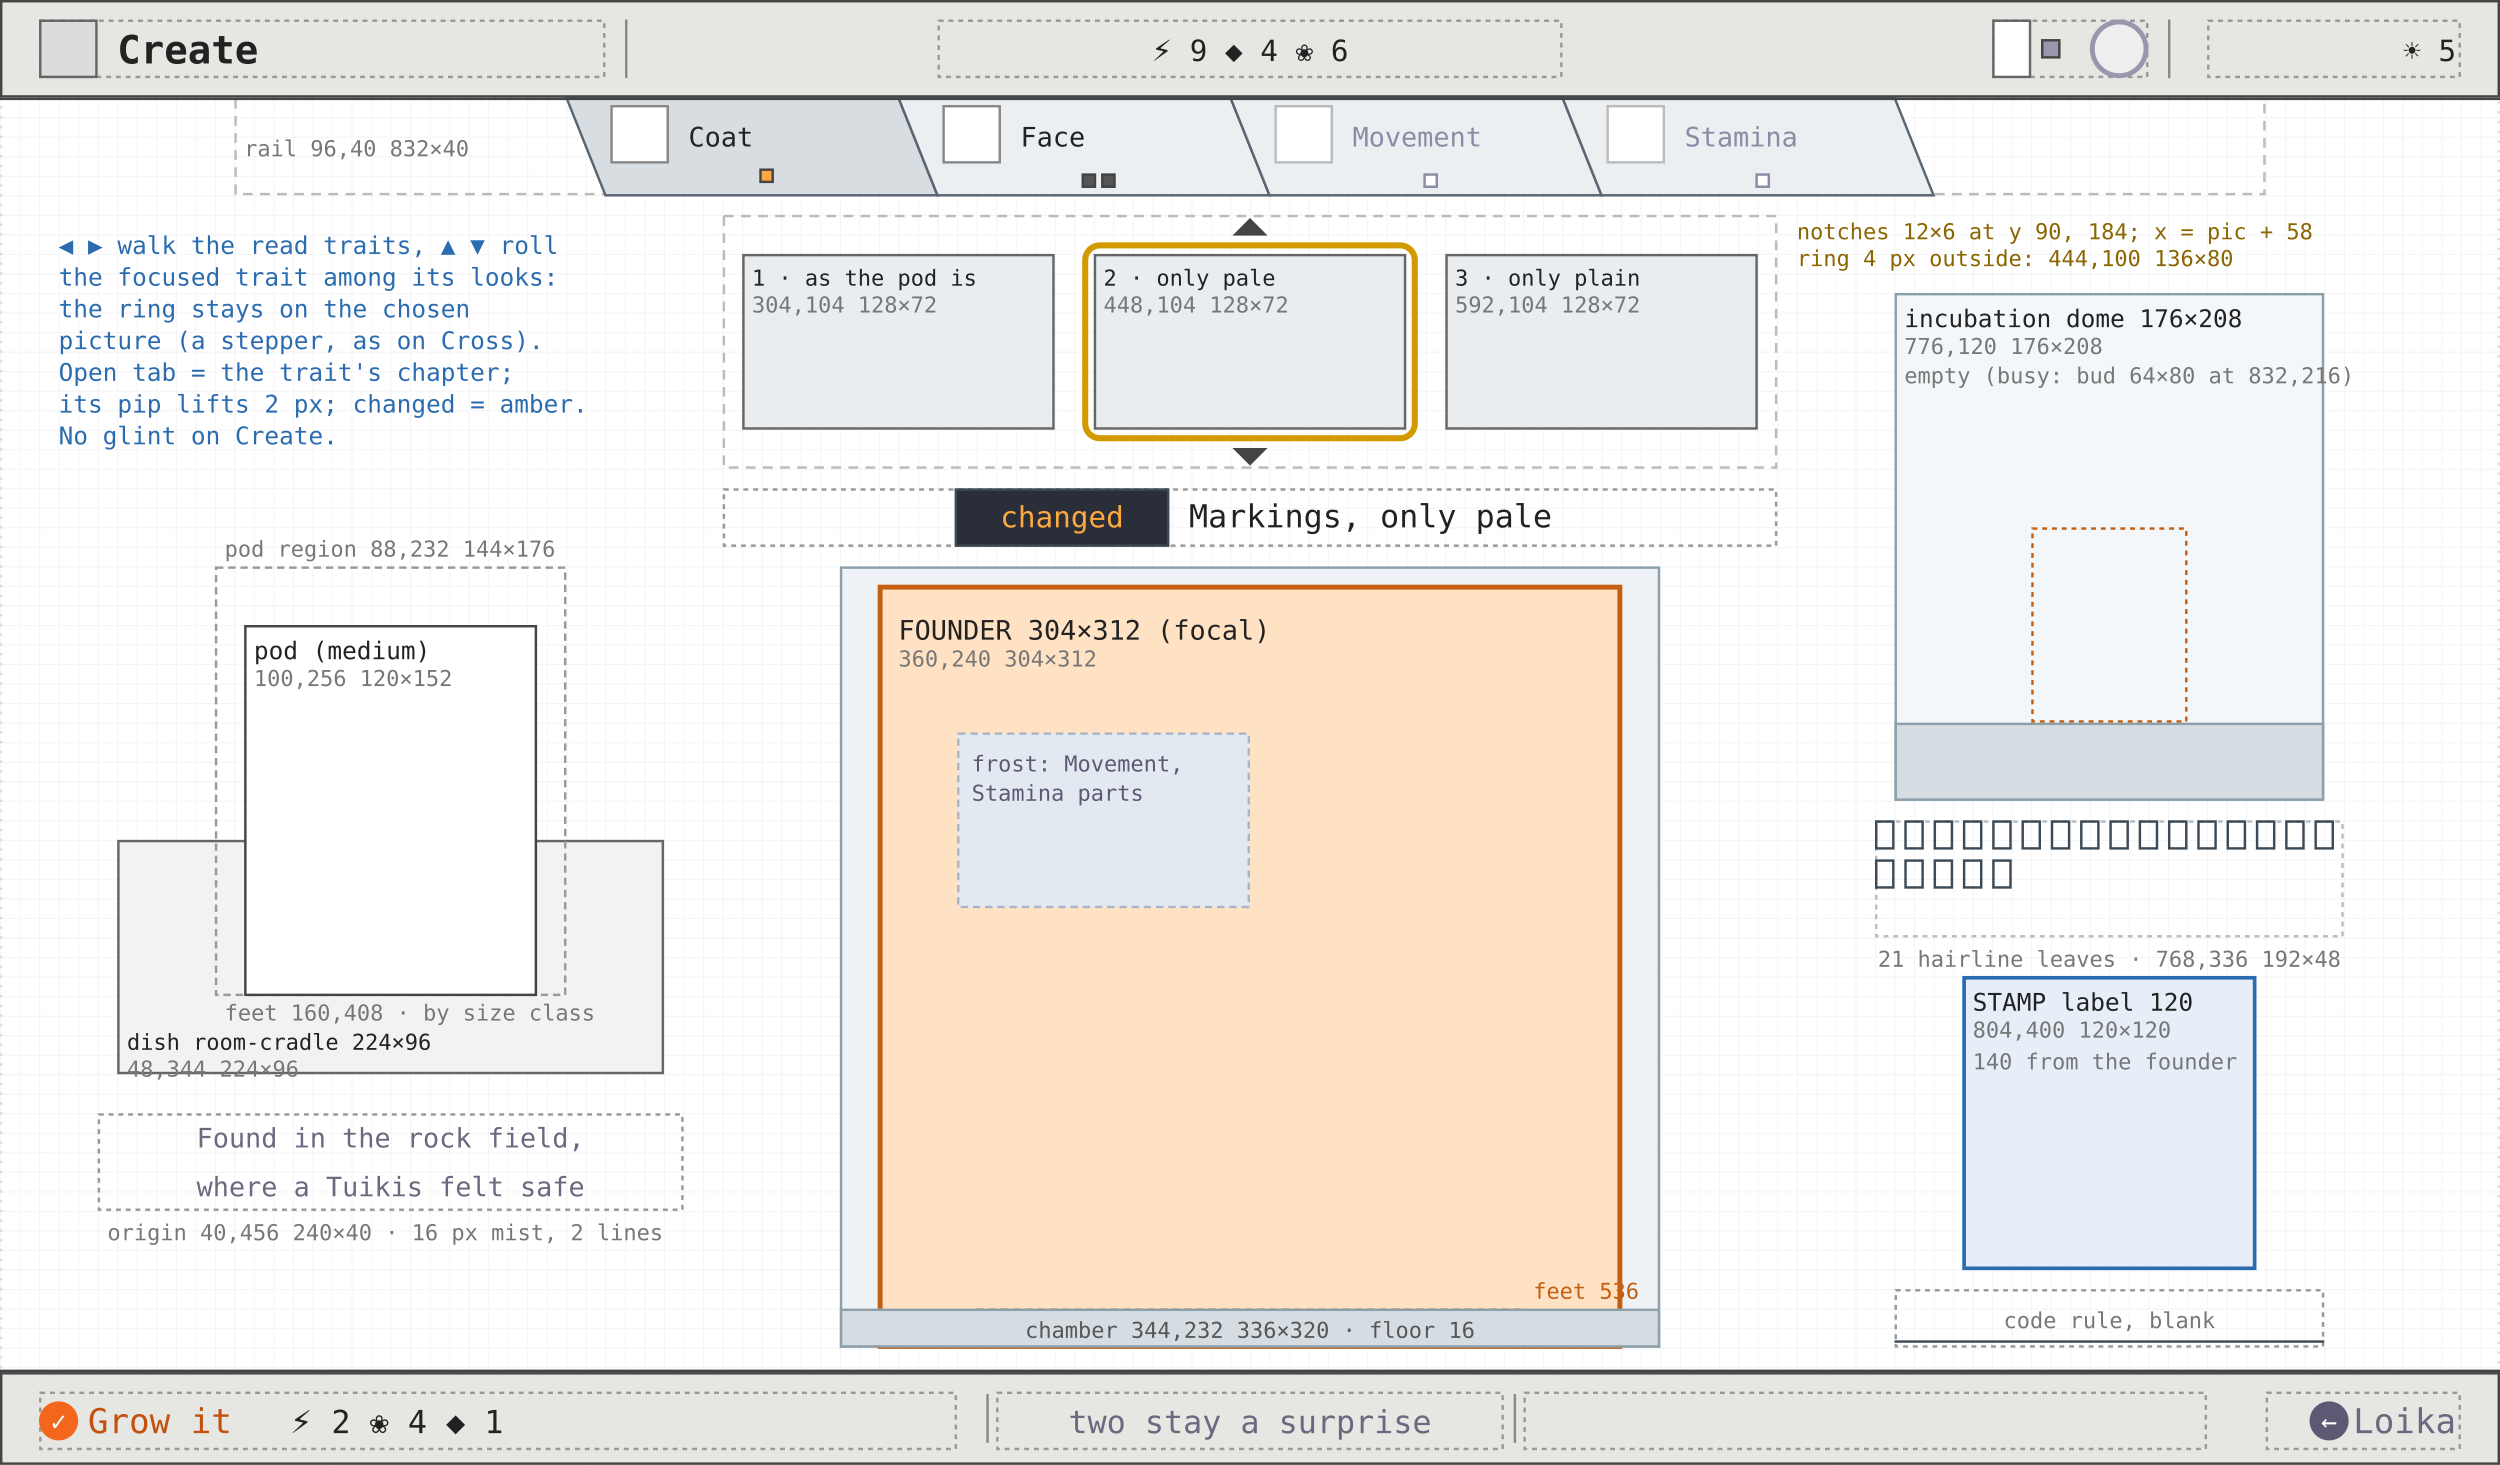
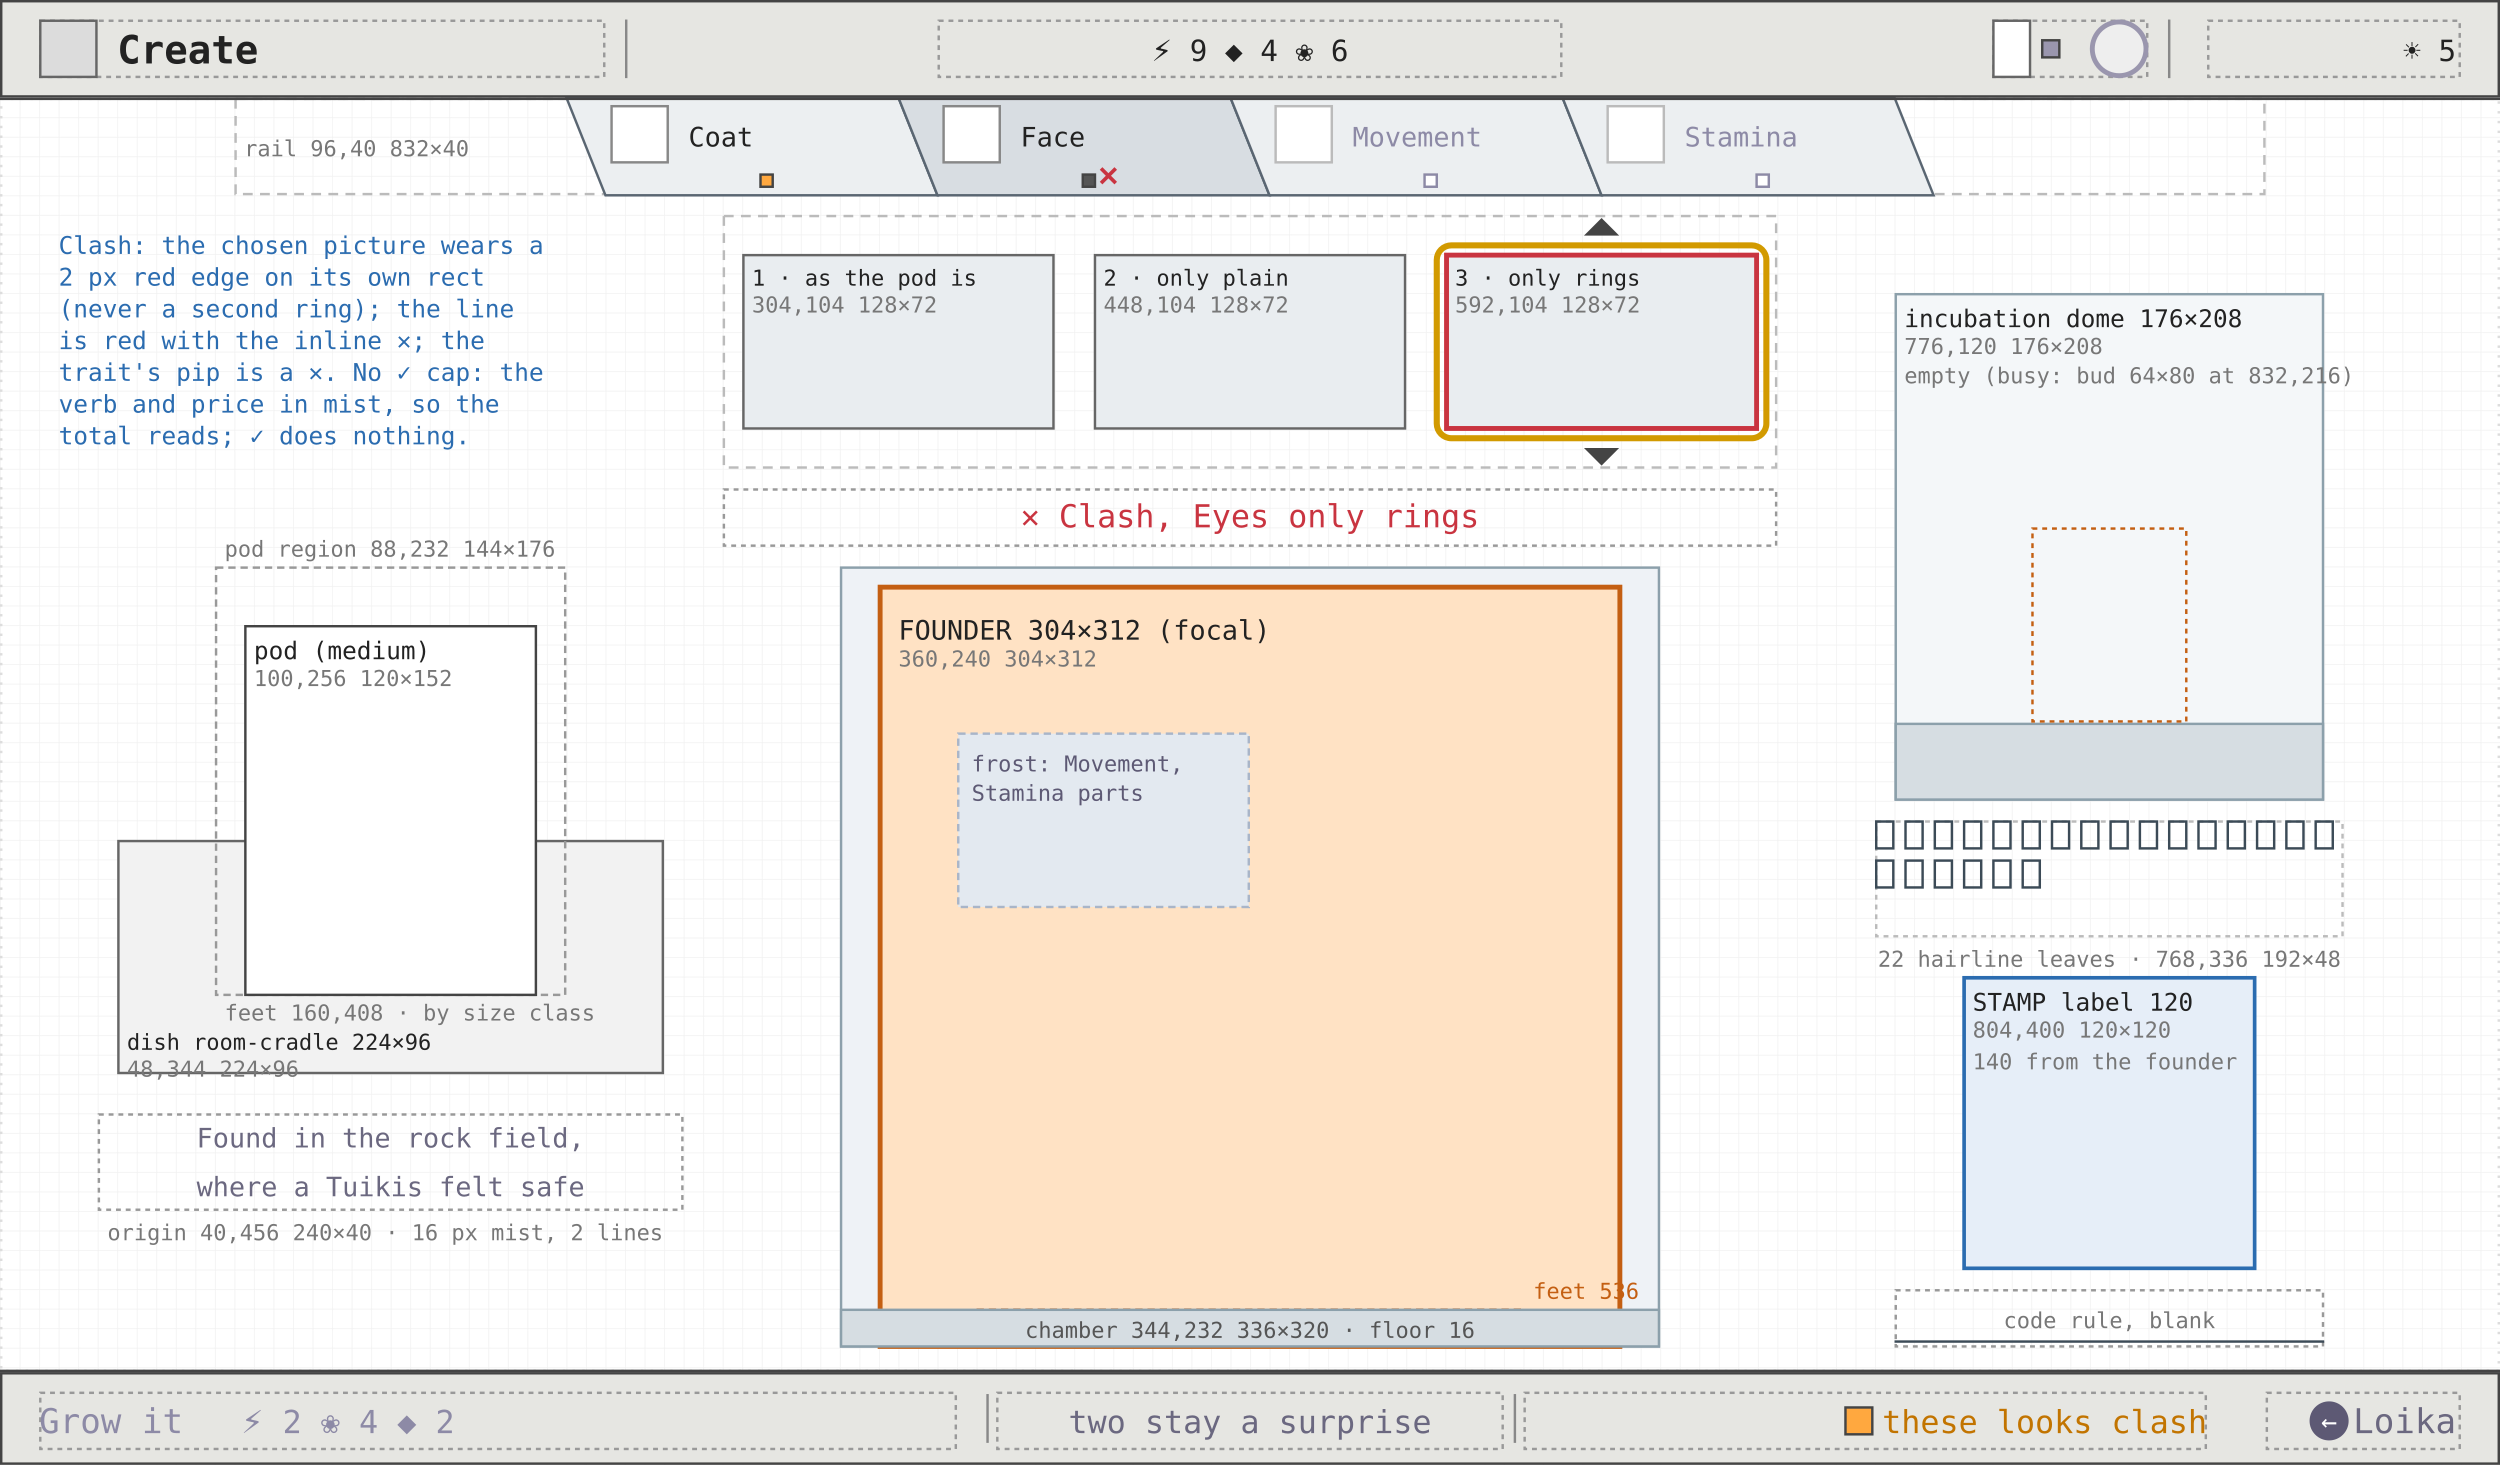
<svg xmlns="http://www.w3.org/2000/svg" viewBox="0 0 1024 600" width="1024" height="600" font-family="ui-monospace, Menlo, Consolas, monospace">
  <defs>
    <pattern id="g8" width="8" height="8" patternUnits="userSpaceOnUse">
      <path d="M8 0H0V8" fill="none" stroke="#efefef" stroke-width="0.5" />
    </pattern>
    <marker id="ah" viewBox="0 0 8 8" refX="7" refY="4" markerWidth="7" markerHeight="7" orient="auto">
      <path d="M0 0L8 4L0 8z" fill="#2b6cb0" />
    </marker>
    <marker id="ao" viewBox="0 0 8 8" refX="7" refY="4" markerWidth="7" markerHeight="7" orient="auto">
      <path d="M0 0L8 4L0 8z" fill="#c45f12" />
    </marker>
    <marker id="ag" viewBox="0 0 8 8" refX="7" refY="4" markerWidth="7" markerHeight="7" orient="auto">
      <path d="M0 0L8 4L0 8z" fill="#6b6880" />
    </marker>
  </defs>
  <rect width="1024" height="600" fill="#ffffff" />
  <rect width="1024" height="600" fill="url(#g8)" />
  <rect x="0.5" y="40.5" width="1023" height="521" fill="none" stroke="#ddd" stroke-width="1" stroke-dasharray="1 3" />
  <rect x="96.5" y="40.5" width="831" height="39" fill="none" stroke="#bbb" stroke-width="1" stroke-dasharray="4 3" />
-   <polygon points="232,40 368,40 384,80 248,80" fill="#d8dde2" stroke="#5a6672" stroke-width="1" />
+   <polygon points="232,40 368,40 384,80 248,80" fill="#eceff1" stroke="#5a6672" stroke-width="1" />
  <rect x="250.5" y="43.5" width="23" height="23" fill="#fff" stroke="#888" stroke-width="1" />
  <text x="282" y="60" font-size="11" fill="#222">Coat</text>
-   <rect x="311.5" y="69.5" width="5" height="5" fill="#ffa83f" stroke="#444" stroke-width="1" />
-   <polygon points="368,40 504,40 520,80 384,80" fill="#eceff1" stroke="#5a6672" stroke-width="1" />
+   <rect x="311.5" y="71.5" width="5" height="5" fill="#ffa83f" stroke="#444" stroke-width="1" />
+   <polygon points="368,40 504,40 520,80 384,80" fill="#d8dde2" stroke="#5a6672" stroke-width="1" />
  <rect x="386.5" y="43.5" width="23" height="23" fill="#fff" stroke="#888" stroke-width="1" />
  <text x="418" y="60" font-size="11" fill="#222">Face</text>
  <rect x="443.5" y="71.5" width="5" height="5" fill="#555" stroke="#444" stroke-width="1" />
-   <rect x="451.5" y="71.5" width="5" height="5" fill="#555" stroke="#444" stroke-width="1" />
+   <line x1="451" y1="69" x2="457" y2="75" stroke="#c93440" stroke-width="1.5" />
+   <line x1="457" y1="69" x2="451" y2="75" stroke="#c93440" stroke-width="1.5" />
  <polygon points="504,40 640,40 656,80 520,80" fill="#eceff1" stroke="#5a6672" stroke-width="1" />
  <rect x="522.5" y="43.5" width="23" height="23" fill="#fff" stroke="#bbb" stroke-width="1" />
  <text x="554" y="60" font-size="11" fill="#8d8aa6">Movement</text>
  <rect x="583.5" y="71.5" width="5" height="5" fill="#fff" stroke="#8d8aa6" stroke-width="1" />
  <polygon points="640,40 776,40 792,80 656,80" fill="#eceff1" stroke="#5a6672" stroke-width="1" />
  <rect x="658.5" y="43.5" width="23" height="23" fill="#fff" stroke="#bbb" stroke-width="1" />
  <text x="690" y="60" font-size="11" fill="#8d8aa6">Stamina</text>
  <rect x="719.5" y="71.5" width="5" height="5" fill="#fff" stroke="#8d8aa6" stroke-width="1" />
  <text x="100" y="64" font-size="9" fill="#777">rail 96,40 832×40</text>
  <rect x="48.5" y="344.5" width="223" height="95" fill="#f2f2f2" stroke="#666" stroke-width="1" />
  <text x="52" y="430" font-size="9" fill="#222">dish room-cradle 224×96</text>
  <text x="52" y="441" font-size="9" fill="#777">48,344 224×96</text>
  <rect x="88.5" y="232.5" width="143" height="175" fill="none" stroke="#999" stroke-width="1" stroke-dasharray="3 2" />
  <rect x="100.5" y="256.5" width="119" height="151" fill="#fff" stroke="#444" stroke-width="1" />
  <text x="104" y="270" font-size="10" fill="#222">pod (medium)</text>
  <text x="104" y="281" font-size="9" fill="#777">100,256 120×152</text>
  <text x="92" y="228" font-size="9" fill="#777">pod region 88,232 144×176</text>
  <text x="92" y="418" font-size="9" fill="#777">feet 160,408 · by size class</text>
  <rect x="40.5" y="456.5" width="239" height="39" fill="none" stroke="#999" stroke-width="1" stroke-dasharray="2 2" />
  <text x="160" y="470" font-size="11" fill="#6b6880" text-anchor="middle">Found in the rock field,</text>
  <text x="160" y="490" font-size="11" fill="#6b6880" text-anchor="middle">where a Tuikis felt safe</text>
  <text x="44" y="508" font-size="9" fill="#777">origin 40,456 240×40 · 16 px mist, 2 lines</text>
  <rect x="344.5" y="232.5" width="335" height="319" fill="#eef2f6" stroke="#8ca0ab" stroke-width="1" />
  <rect x="360.5" y="240.5" width="303" height="311" fill="#ffe2c4" stroke="#c45f12" stroke-width="2" />
  <text x="368" y="262" font-size="11" fill="#222">FOUNDER 304×312 (focal)</text>
  <text x="368" y="273" font-size="9" fill="#777">360,240 304×312</text>
  <rect x="392.5" y="300.5" width="119" height="71" fill="#e3e9f0" stroke="#a9b5c8" stroke-width="1" stroke-dasharray="3 2" />
  <text x="398" y="316" font-size="9" fill="#5d5974">frost: Movement,</text>
  <text x="398" y="328" font-size="9" fill="#5d5974">Stamina parts</text>
  <line x1="400" y1="536.5" x2="624" y2="536.5" stroke="#c45f12" stroke-width="1" stroke-dasharray="3 2" />
  <text x="628" y="532" font-size="9" fill="#c45f12">feet 536</text>
  <rect x="344.5" y="536.5" width="335" height="15" fill="#d6dde2" stroke="#8ca0ab" stroke-width="1" />
  <text x="512" y="548" font-size="9" fill="#555" text-anchor="middle">chamber 344,232 336×320 · floor 16</text>
  <rect x="296.5" y="88.5" width="431" height="103" fill="none" stroke="#bbb" stroke-width="1" stroke-dasharray="4 3" />
  <rect x="304.5" y="104.5" width="127" height="71" fill="#e9edf0" stroke="#666" stroke-width="1" />
  <text x="308" y="117" font-size="9" fill="#222">1 · as the pod is</text>
  <text x="308" y="128" font-size="9" fill="#777">304,104 128×72</text>
  <rect x="448.5" y="104.5" width="127" height="71" fill="#e9edf0" stroke="#666" stroke-width="1" />
-   <text x="452" y="117" font-size="9" fill="#222">2 · only pale</text>
+   <text x="452" y="117" font-size="9" fill="#222">2 · only plain</text>
  <text x="452" y="128" font-size="9" fill="#777">448,104 128×72</text>
  <rect x="592.5" y="104.5" width="127" height="71" fill="#e9edf0" stroke="#666" stroke-width="1" />
-   <text x="596" y="117" font-size="9" fill="#222">3 · only plain</text>
+   <text x="596" y="117" font-size="9" fill="#222">3 · only rings</text>
  <text x="596" y="128" font-size="9" fill="#777">592,104 128×72</text>
-   <rect x="444.5" y="100.5" width="135" height="79" rx="6" fill="none" stroke="#d29a00" stroke-width="2.5" />
-   <polygon points="506,96 512,90 518,96" fill="#444" stroke="#444" stroke-width="1" />
-   <polygon points="506,184 512,190 518,184" fill="#444" stroke="#444" stroke-width="1" />
+   <rect x="592.5" y="104.5" width="127" height="71" fill="none" stroke="#c93440" stroke-width="2" />
+   <rect x="588.5" y="100.5" width="135" height="79" rx="6" fill="none" stroke="#d29a00" stroke-width="2.5" />
+   <polygon points="650,96 656,90 662,96" fill="#444" stroke="#444" stroke-width="1" />
+   <polygon points="650,184 656,190 662,184" fill="#444" stroke="#444" stroke-width="1" />
  <rect x="296.5" y="200.5" width="431" height="23" fill="none" stroke="#999" stroke-width="1" stroke-dasharray="2 2" />
-   <rect x="391.5" y="200.5" width="87" height="23" fill="#2a2e38" stroke="#3c4b57" stroke-width="1" />
-   <text x="435" y="216" font-size="12" fill="#ffa83f" text-anchor="middle">changed</text>
-   <text x="487" y="216" font-size="13" fill="#222">Markings, only pale</text>
+   <text x="512" y="216" font-size="13" fill="#c93440" text-anchor="middle">✕ Clash, Eyes only rings</text>
  <rect x="776.5" y="120.5" width="175" height="207" fill="#f4f7f9" stroke="#8ca0ab" stroke-width="1" />
  <rect x="776.5" y="296.5" width="175" height="31" fill="#d6dde2" stroke="#8ca0ab" stroke-width="1" />
  <text x="780" y="134" font-size="10" fill="#222">incubation dome 176×208</text>
  <text x="780" y="145" font-size="9" fill="#777">776,120 176×208</text>
  <text x="780" y="157" font-size="9" fill="#777">empty (busy: bud 64×80 at 832,216)</text>
  <rect x="832.5" y="216.5" width="63" height="79" fill="none" stroke="#c45f12" stroke-width="1" stroke-dasharray="2 2" />
  <rect x="768.5" y="336.5" width="191" height="47" fill="none" stroke="#bbb" stroke-width="1" stroke-dasharray="2 2" />
  <rect x="768.5" y="336.5" width="7" height="11" fill="none" stroke="#3c4b57" stroke-width="1" />
  <rect x="780.5" y="336.5" width="7" height="11" fill="none" stroke="#3c4b57" stroke-width="1" />
  <rect x="792.5" y="336.5" width="7" height="11" fill="none" stroke="#3c4b57" stroke-width="1" />
  <rect x="804.5" y="336.5" width="7" height="11" fill="none" stroke="#3c4b57" stroke-width="1" />
  <rect x="816.5" y="336.5" width="7" height="11" fill="none" stroke="#3c4b57" stroke-width="1" />
  <rect x="828.5" y="336.5" width="7" height="11" fill="none" stroke="#3c4b57" stroke-width="1" />
  <rect x="840.5" y="336.5" width="7" height="11" fill="none" stroke="#3c4b57" stroke-width="1" />
  <rect x="852.5" y="336.5" width="7" height="11" fill="none" stroke="#3c4b57" stroke-width="1" />
  <rect x="864.5" y="336.5" width="7" height="11" fill="none" stroke="#3c4b57" stroke-width="1" />
  <rect x="876.5" y="336.5" width="7" height="11" fill="none" stroke="#3c4b57" stroke-width="1" />
  <rect x="888.5" y="336.5" width="7" height="11" fill="none" stroke="#3c4b57" stroke-width="1" />
  <rect x="900.5" y="336.5" width="7" height="11" fill="none" stroke="#3c4b57" stroke-width="1" />
  <rect x="912.5" y="336.5" width="7" height="11" fill="none" stroke="#3c4b57" stroke-width="1" />
  <rect x="924.5" y="336.5" width="7" height="11" fill="none" stroke="#3c4b57" stroke-width="1" />
  <rect x="936.5" y="336.5" width="7" height="11" fill="none" stroke="#3c4b57" stroke-width="1" />
  <rect x="948.5" y="336.5" width="7" height="11" fill="none" stroke="#3c4b57" stroke-width="1" />
  <rect x="768.5" y="352.5" width="7" height="11" fill="none" stroke="#3c4b57" stroke-width="1" />
  <rect x="780.5" y="352.5" width="7" height="11" fill="none" stroke="#3c4b57" stroke-width="1" />
  <rect x="792.5" y="352.5" width="7" height="11" fill="none" stroke="#3c4b57" stroke-width="1" />
  <rect x="804.5" y="352.5" width="7" height="11" fill="none" stroke="#3c4b57" stroke-width="1" />
  <rect x="816.5" y="352.5" width="7" height="11" fill="none" stroke="#3c4b57" stroke-width="1" />
-   <text x="864" y="396" font-size="9" fill="#777" text-anchor="middle">21 hairline leaves · 768,336 192×48</text>
+   <rect x="828.5" y="352.5" width="7" height="11" fill="none" stroke="#3c4b57" stroke-width="1" />
+   <text x="864" y="396" font-size="9" fill="#777" text-anchor="middle">22 hairline leaves · 768,336 192×48</text>
  <rect x="804.5" y="400.5" width="119" height="119" fill="#e6eef8" stroke="#2b6cb0" stroke-width="1.5" />
  <text x="808" y="414" font-size="10" fill="#222">STAMP label 120</text>
  <text x="808" y="425" font-size="9" fill="#777">804,400 120×120</text>
  <text x="808" y="438" font-size="9" fill="#777">140 from the founder</text>
  <rect x="776.5" y="528.5" width="175" height="23" fill="none" stroke="#999" stroke-width="1" stroke-dasharray="2 2" />
  <line x1="776" y1="549.5" x2="952" y2="549.5" stroke="#3c4b57" stroke-width="1" />
  <text x="864" y="544" font-size="9" fill="#777" text-anchor="middle">code rule, blank</text>
-   <text x="24" y="104" font-size="10" fill="#2b6cb0">◀ ▶ walk the read traits, ▲ ▼ roll</text>
-   <text x="24" y="117" font-size="10" fill="#2b6cb0">the focused trait among its looks:</text>
-   <text x="24" y="130" font-size="10" fill="#2b6cb0">the ring stays on the chosen</text>
-   <text x="24" y="143" font-size="10" fill="#2b6cb0">picture (a stepper, as on Cross).</text>
-   <text x="24" y="156" font-size="10" fill="#2b6cb0">Open tab = the trait's chapter;</text>
-   <text x="24" y="169" font-size="10" fill="#2b6cb0">its pip lifts 2 px; changed = amber.</text>
-   <text x="24" y="182" font-size="10" fill="#2b6cb0">No glint on Create.</text>
-   <text x="736" y="98" font-size="9" fill="#8a6500">notches 12×6 at y 90, 184; x = pic + 58</text>
-   <text x="736" y="109" font-size="9" fill="#8a6500">ring 4 px outside: 444,100 136×80</text>
+   <text x="24" y="104" font-size="10" fill="#2b6cb0">Clash: the chosen picture wears a</text>
+   <text x="24" y="117" font-size="10" fill="#2b6cb0">2 px red edge on its own rect</text>
+   <text x="24" y="130" font-size="10" fill="#2b6cb0">(never a second ring); the line</text>
+   <text x="24" y="143" font-size="10" fill="#2b6cb0">is red with the inline ✕; the</text>
+   <text x="24" y="156" font-size="10" fill="#2b6cb0">trait's pip is a ✕. No ✓ cap: the</text>
+   <text x="24" y="169" font-size="10" fill="#2b6cb0">verb and price in mist, so the</text>
+   <text x="24" y="182" font-size="10" fill="#2b6cb0">total reads; ✓ does nothing.</text>
  <line x1="0" y1="40.5" x2="1024" y2="40.5" stroke="#444" stroke-width="1" />
  <rect x="0.5" y="0.5" width="1023" height="39" fill="#e6e6e2" stroke="#444" stroke-width="1" />
  <rect x="16.5" y="8.5" width="231" height="23" fill="none" stroke="#999" stroke-width="1" stroke-dasharray="2 2" />
  <rect x="16.5" y="8.5" width="23" height="23" fill="#dcdcdc" stroke="#666" stroke-width="1" />
  <text x="48" y="26" font-size="16" fill="#222" font-weight="600">Create</text>
  <line x1="256.5" y1="8" x2="256.5" y2="32" stroke="#888" stroke-width="1" />
  <line x1="888.5" y1="8" x2="888.5" y2="32" stroke="#888" stroke-width="1" />
  <rect x="384.5" y="8.5" width="255" height="23" fill="none" stroke="#999" stroke-width="1" stroke-dasharray="2 2" />
  <text x="512" y="25" font-size="12" fill="#222" text-anchor="middle">⚡ 9   ◆ 4   ❀ 6</text>
  <rect x="816.5" y="8.5" width="63" height="23" fill="none" stroke="#999" stroke-width="1" stroke-dasharray="2 2" />
  <rect x="816.5" y="8.5" width="15" height="23" fill="#fff" stroke="#666" stroke-width="1" />
  <rect x="836.5" y="16.5" width="7" height="7" fill="#9a96ae" stroke="#444" stroke-width="1" />
  <circle cx="868" cy="20" r="11" fill="#eee" stroke="#9a96ae" stroke-width="2" />
  <rect x="904.5" y="8.5" width="103" height="23" fill="none" stroke="#999" stroke-width="1" stroke-dasharray="2 2" />
  <text x="1006" y="25" font-size="12" fill="#222" text-anchor="end">☀ 5</text>
  <line x1="0" y1="561.5" x2="1024" y2="561.5" stroke="#444" stroke-width="1" />
  <rect x="0.5" y="562.5" width="1023" height="37" fill="#e6e6e2" stroke="#444" stroke-width="1" />
  <rect x="16.5" y="570.5" width="375" height="23" fill="none" stroke="#999" stroke-width="1" stroke-dasharray="2 2" />
  <rect x="408.5" y="570.5" width="207" height="23" fill="none" stroke="#999" stroke-width="1" stroke-dasharray="2 2" />
  <rect x="624.5" y="570.5" width="279" height="23" fill="none" stroke="#999" stroke-width="1" stroke-dasharray="2 2" />
  <rect x="928.5" y="570.5" width="79" height="23" fill="none" stroke="#999" stroke-width="1" stroke-dasharray="2 2" />
  <line x1="404.5" y1="571" x2="404.5" y2="591" stroke="#888" stroke-width="1" />
  <line x1="620.5" y1="571" x2="620.5" y2="591" stroke="#888" stroke-width="1" />
-   <circle cx="24" cy="582" r="8" fill="#f2671b" />
-   <text x="24" y="586" font-size="11" fill="#fff" text-anchor="middle">✓</text>
-   <text x="36" y="587" font-size="14" fill="#c4500f">Grow it</text>
-   <text x="118.8" y="587" font-size="13" fill="#222">⚡ 2  ❀ 4  ◆ 1</text>
+   <text x="16" y="587" font-size="14" fill="#8d8aa6">Grow it</text>
+   <text x="98.8" y="587" font-size="13" fill="#8d8aa6">⚡ 2  ❀ 4  ◆ 2</text>
  <text x="512" y="587" font-size="13" fill="#6b6880" text-anchor="middle">two stay a surprise</text>
+   <rect x="755.9" y="576.5" width="11" height="11" fill="#ffa83f" stroke="#444" stroke-width="1" />
+   <text x="904" y="587" font-size="13" fill="#c27400" text-anchor="end">these looks clash</text>
  <circle cx="954" cy="582" r="8" fill="#5d5974" />
  <text x="954" y="586" font-size="11" fill="#fff" text-anchor="middle">←</text>
  <text x="1006" y="587" font-size="14" fill="#6b6880" text-anchor="end">Loika</text>
</svg>
